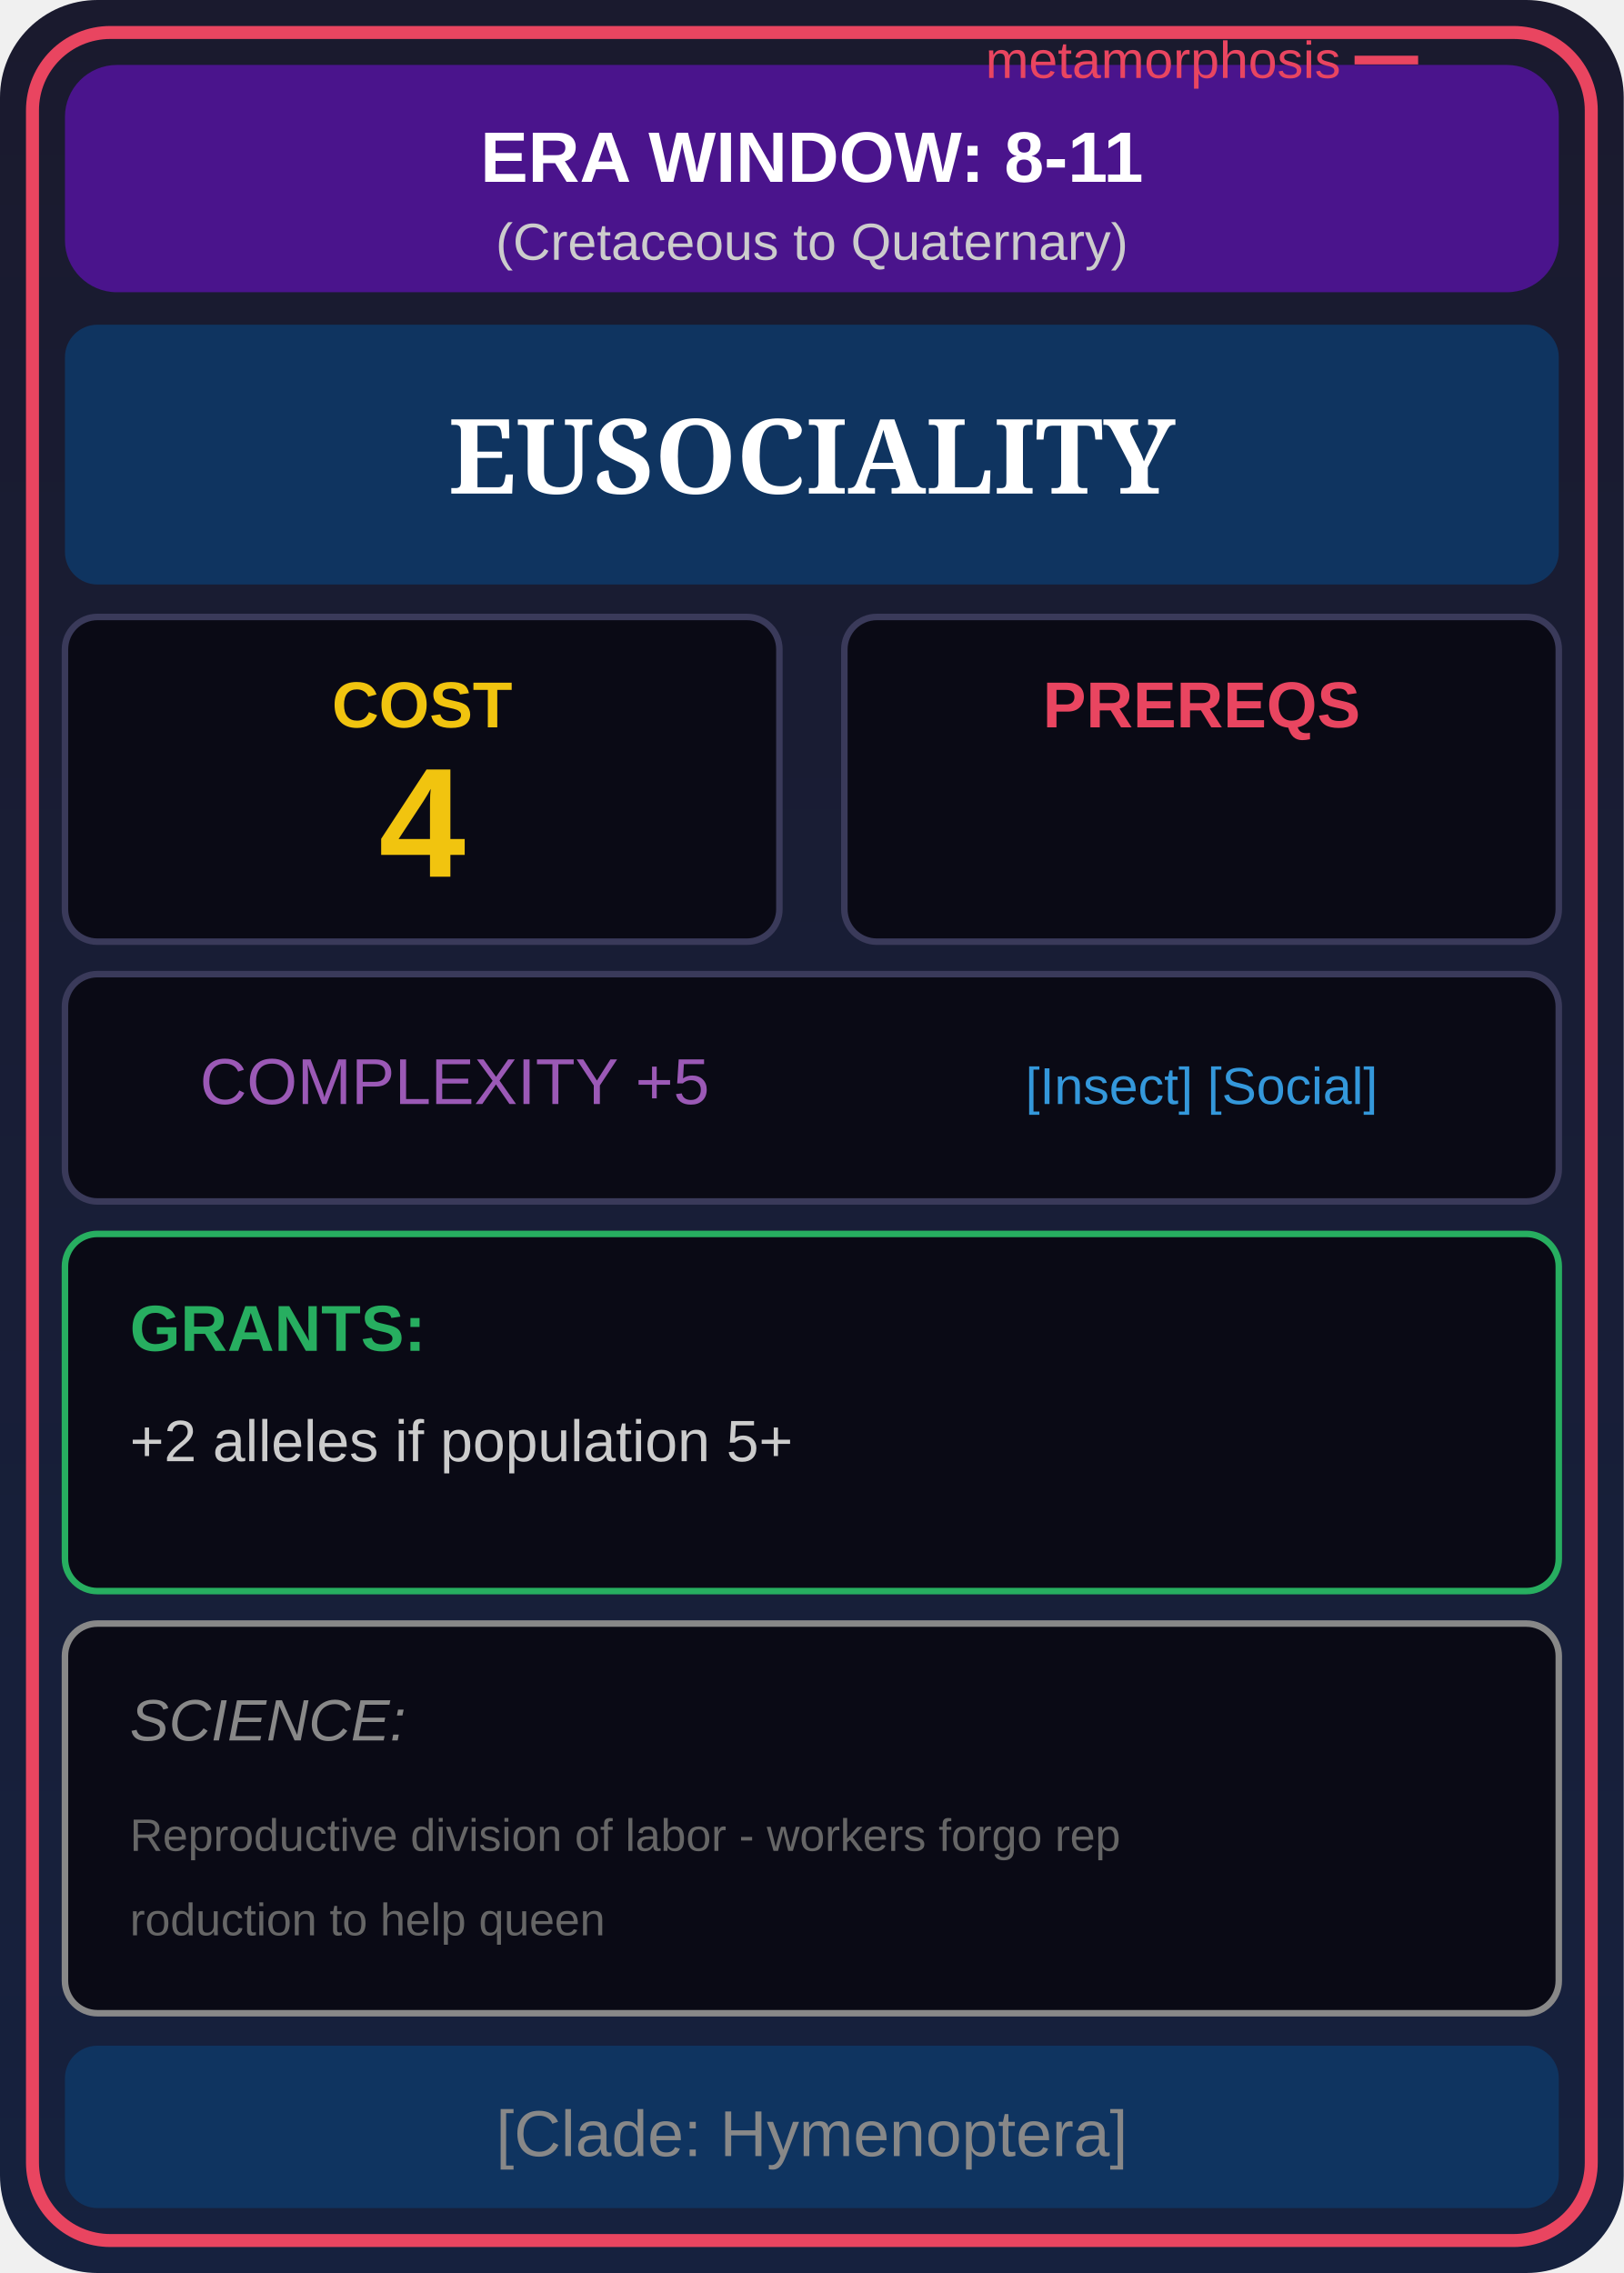
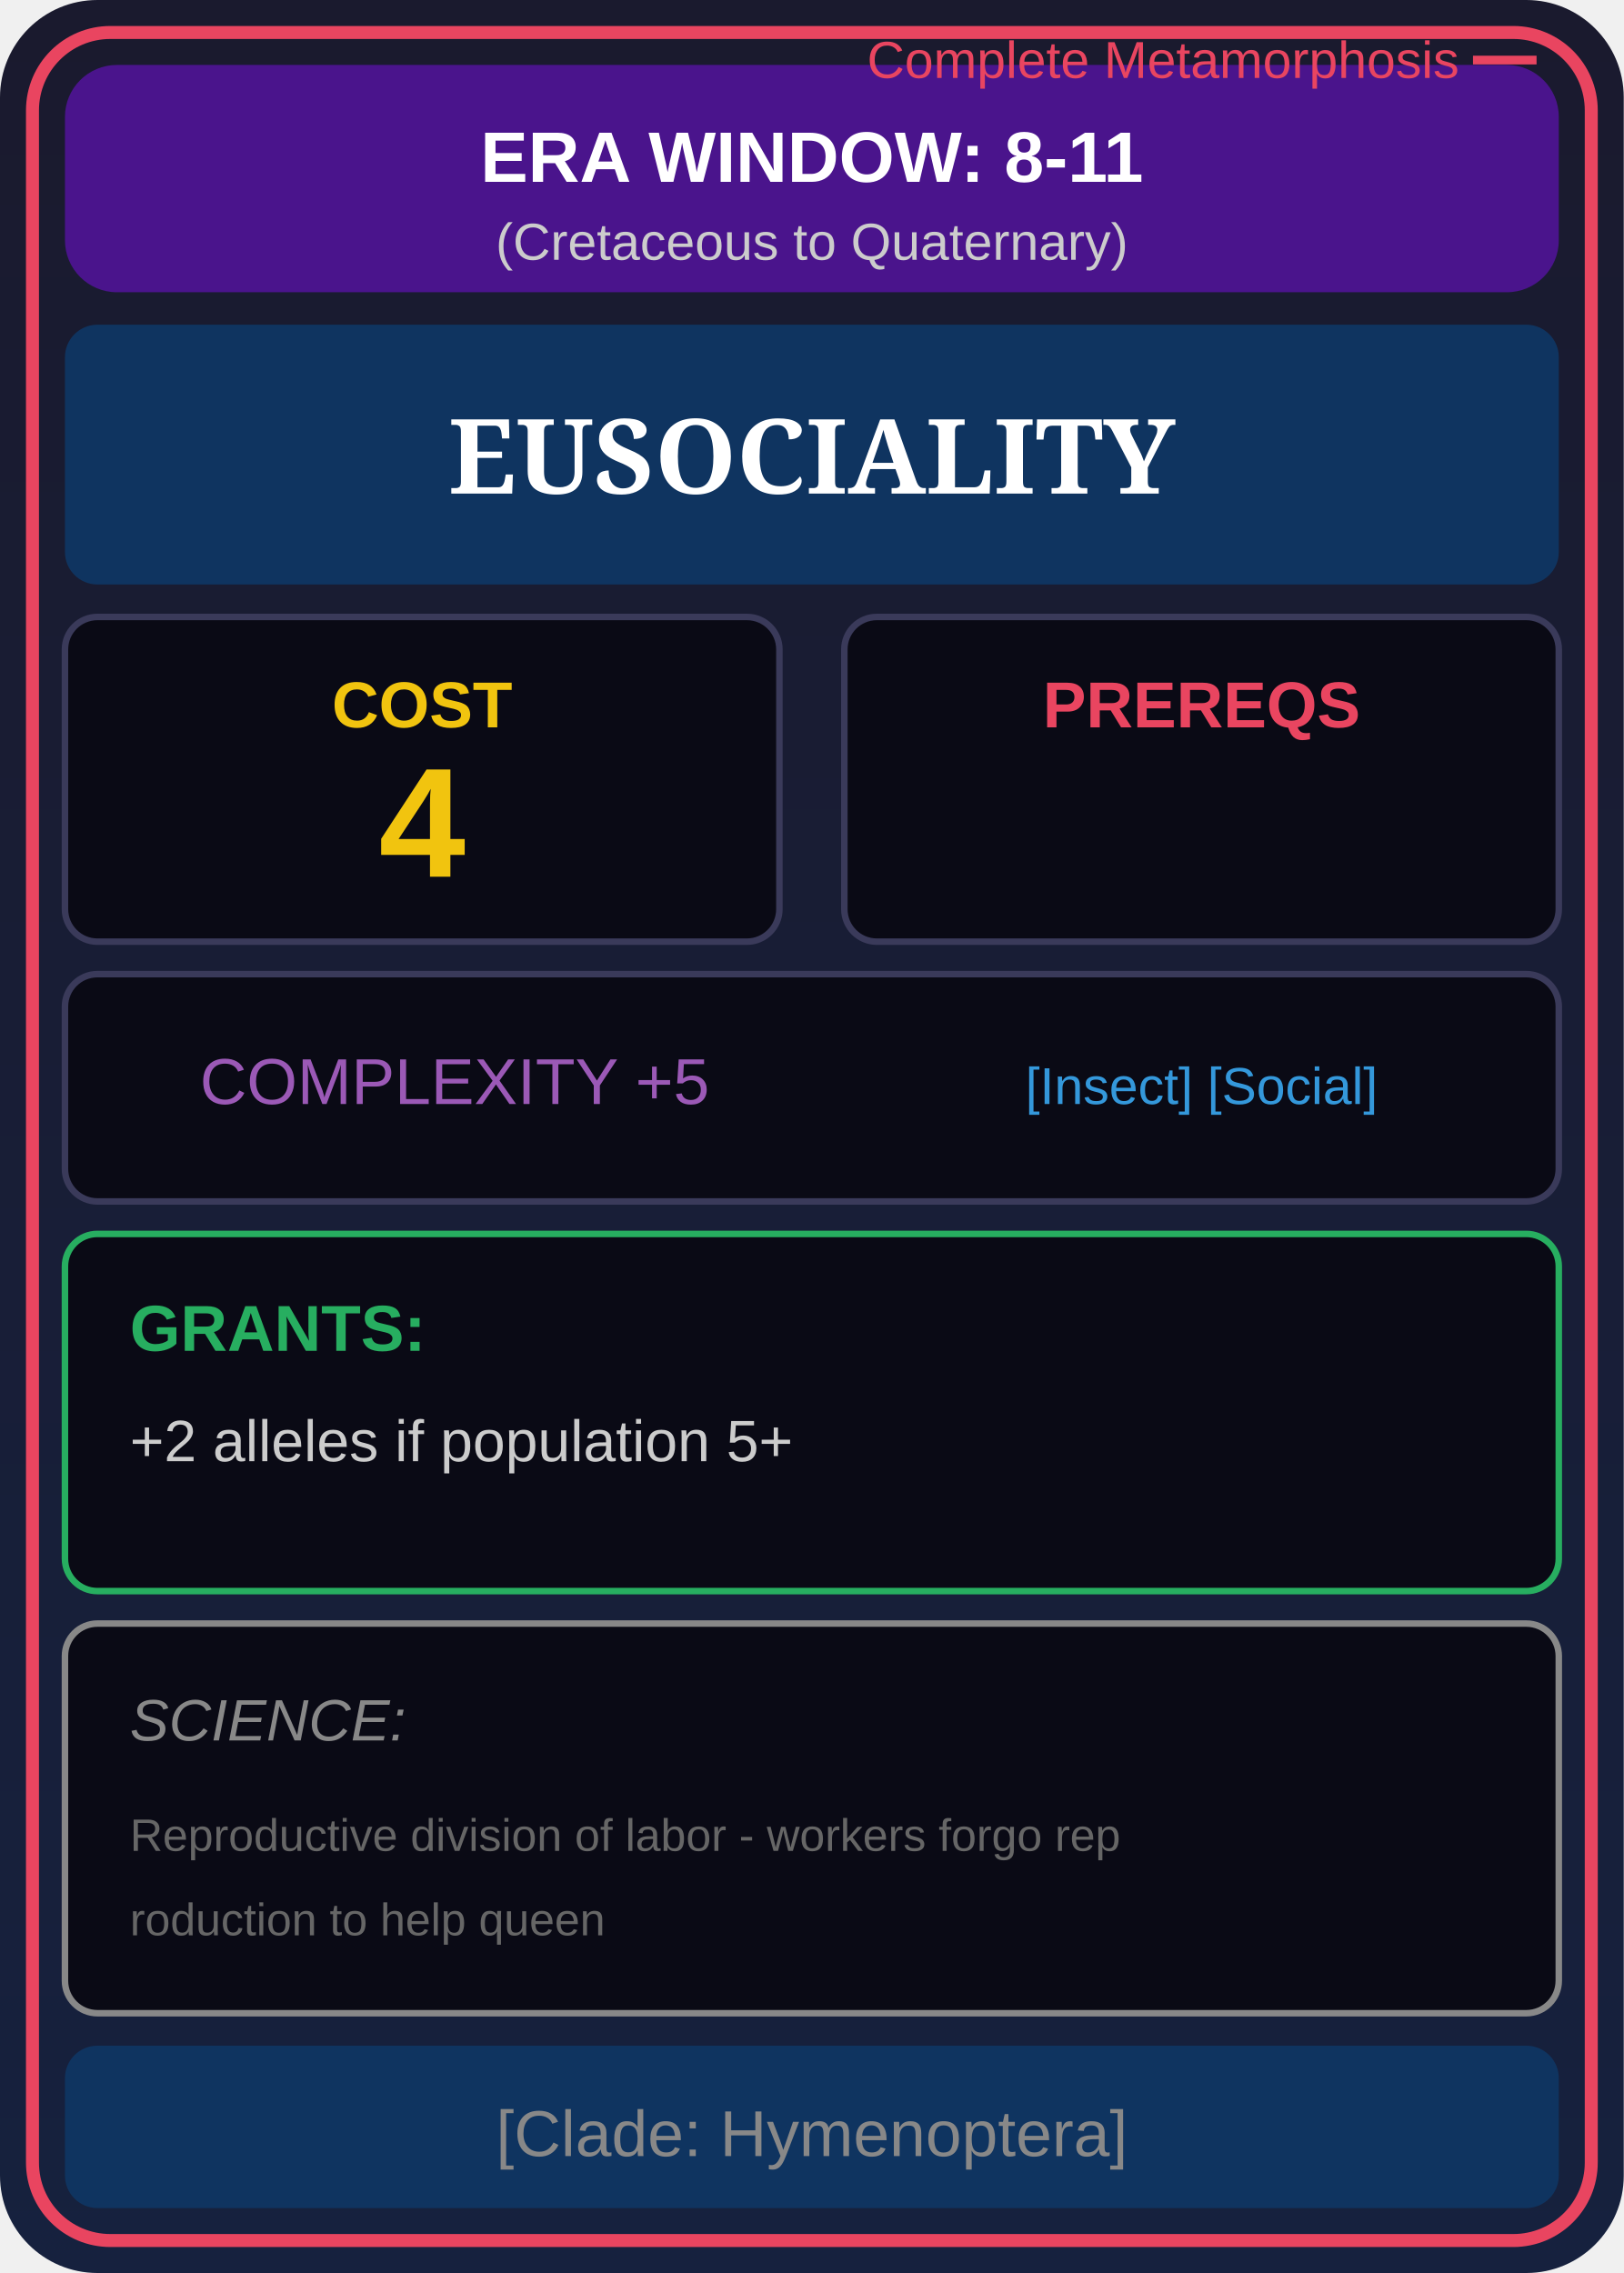
<svg xmlns="http://www.w3.org/2000/svg" viewBox="0 0 250 350" width="250" height="350">
  <defs>
    <linearGradient id="cardBg" x1="0%" y1="0%" x2="0%" y2="100%">
      <stop offset="0%" style="stop-color:#1a1a2e" />
      <stop offset="100%" style="stop-color:#16213e" />
    </linearGradient>
    <linearGradient id="eraGrad" x1="0%" y1="0%" x2="100%" y2="0%">
      <stop offset="0%" style="stop-color:#4a148c" />
      <stop offset="100%" style="stop-color:#4a148c" />
    </linearGradient>
  </defs>
  <rect width="250" height="350" fill="url(#cardBg)" rx="15" />
  <rect x="5" y="5" width="240" height="340" fill="none" stroke="#e94560" stroke-width="2" rx="12" />
  <rect x="10" y="10" width="230" height="35" fill="url(#eraGrad)" rx="8" />
  <text x="125" y="28" font-family="Arial" font-size="11" fill="#fff" text-anchor="middle" font-weight="bold">ERA WINDOW: 8-11</text>
  <text x="125" y="40" font-family="Arial" font-size="8" fill="#ccc" text-anchor="middle">(Cretaceous to Quaternary)</text>
  <rect x="10" y="50" width="230" height="40" fill="#0f3460" rx="5" />
  <text x="125" y="76" font-family="Georgia" font-size="16" fill="#fff" text-anchor="middle" font-weight="bold">EUSOCIALITY</text>
  <rect x="10" y="95" width="110" height="50" fill="#0a0a15" stroke="#3a3a5a" rx="5" />
  <text x="65" y="112" font-family="Arial" font-size="10" fill="#f1c40f" text-anchor="middle" font-weight="bold">COST</text>
  <text x="65" y="135" font-family="Arial" font-size="24" fill="#f1c40f" text-anchor="middle" font-weight="bold">4</text>
  <rect x="130" y="95" width="110" height="50" fill="#0a0a15" stroke="#3a3a5a" rx="5" />
  <text x="185" y="112" font-family="Arial" font-size="10" fill="#e94560" text-anchor="middle" font-weight="bold">PREREQS</text>
  <text font-family="Arial" font-size="8" text-anchor="middle">
-     <tspan x="185" dy="12" fill="#e94560">metamorphosis ━━</tspan>
+     <tspan x="185" dy="12" fill="#e94560">Complete Metamorphosis ━━</tspan>
  </text>
  <rect x="10" y="150" width="230" height="35" fill="#0a0a15" stroke="#3a3a5a" rx="5" />
  <text x="70" y="170" font-family="Arial" font-size="10" fill="#9b59b6" text-anchor="middle">COMPLEXITY +5</text>
  <text x="185" y="170" font-family="Arial" font-size="8" fill="#3498db" text-anchor="middle">[Insect] [Social]</text>
  <rect x="10" y="190" width="230" height="55" fill="#0a0a15" stroke="#27ae60" rx="5" />
  <text x="20" y="208" font-family="Arial" font-size="10" fill="#27ae60" font-weight="bold">GRANTS:</text>
  <text x="20" y="225" font-family="Arial" font-size="9" fill="#ccc">+2 alleles if population 5+</text>
  <rect x="10" y="250" width="230" height="60" fill="#0a0a15" stroke="#888" rx="5" />
  <text x="20" y="268" font-family="Arial" font-size="9" fill="#888" font-style="italic">SCIENCE:</text>
  <text x="20" y="285" font-family="Arial" font-size="7" fill="#666">Reproductive division of labor - workers forgo rep</text>
  <text x="20" y="298" font-family="Arial" font-size="7" fill="#666">roduction to help queen</text>
  <rect x="10" y="315" width="230" height="25" fill="#0f3460" rx="5" />
  <text x="125" y="332" font-family="Arial" font-size="10" fill="#888" text-anchor="middle">[Clade: Hymenoptera]</text>
</svg>
